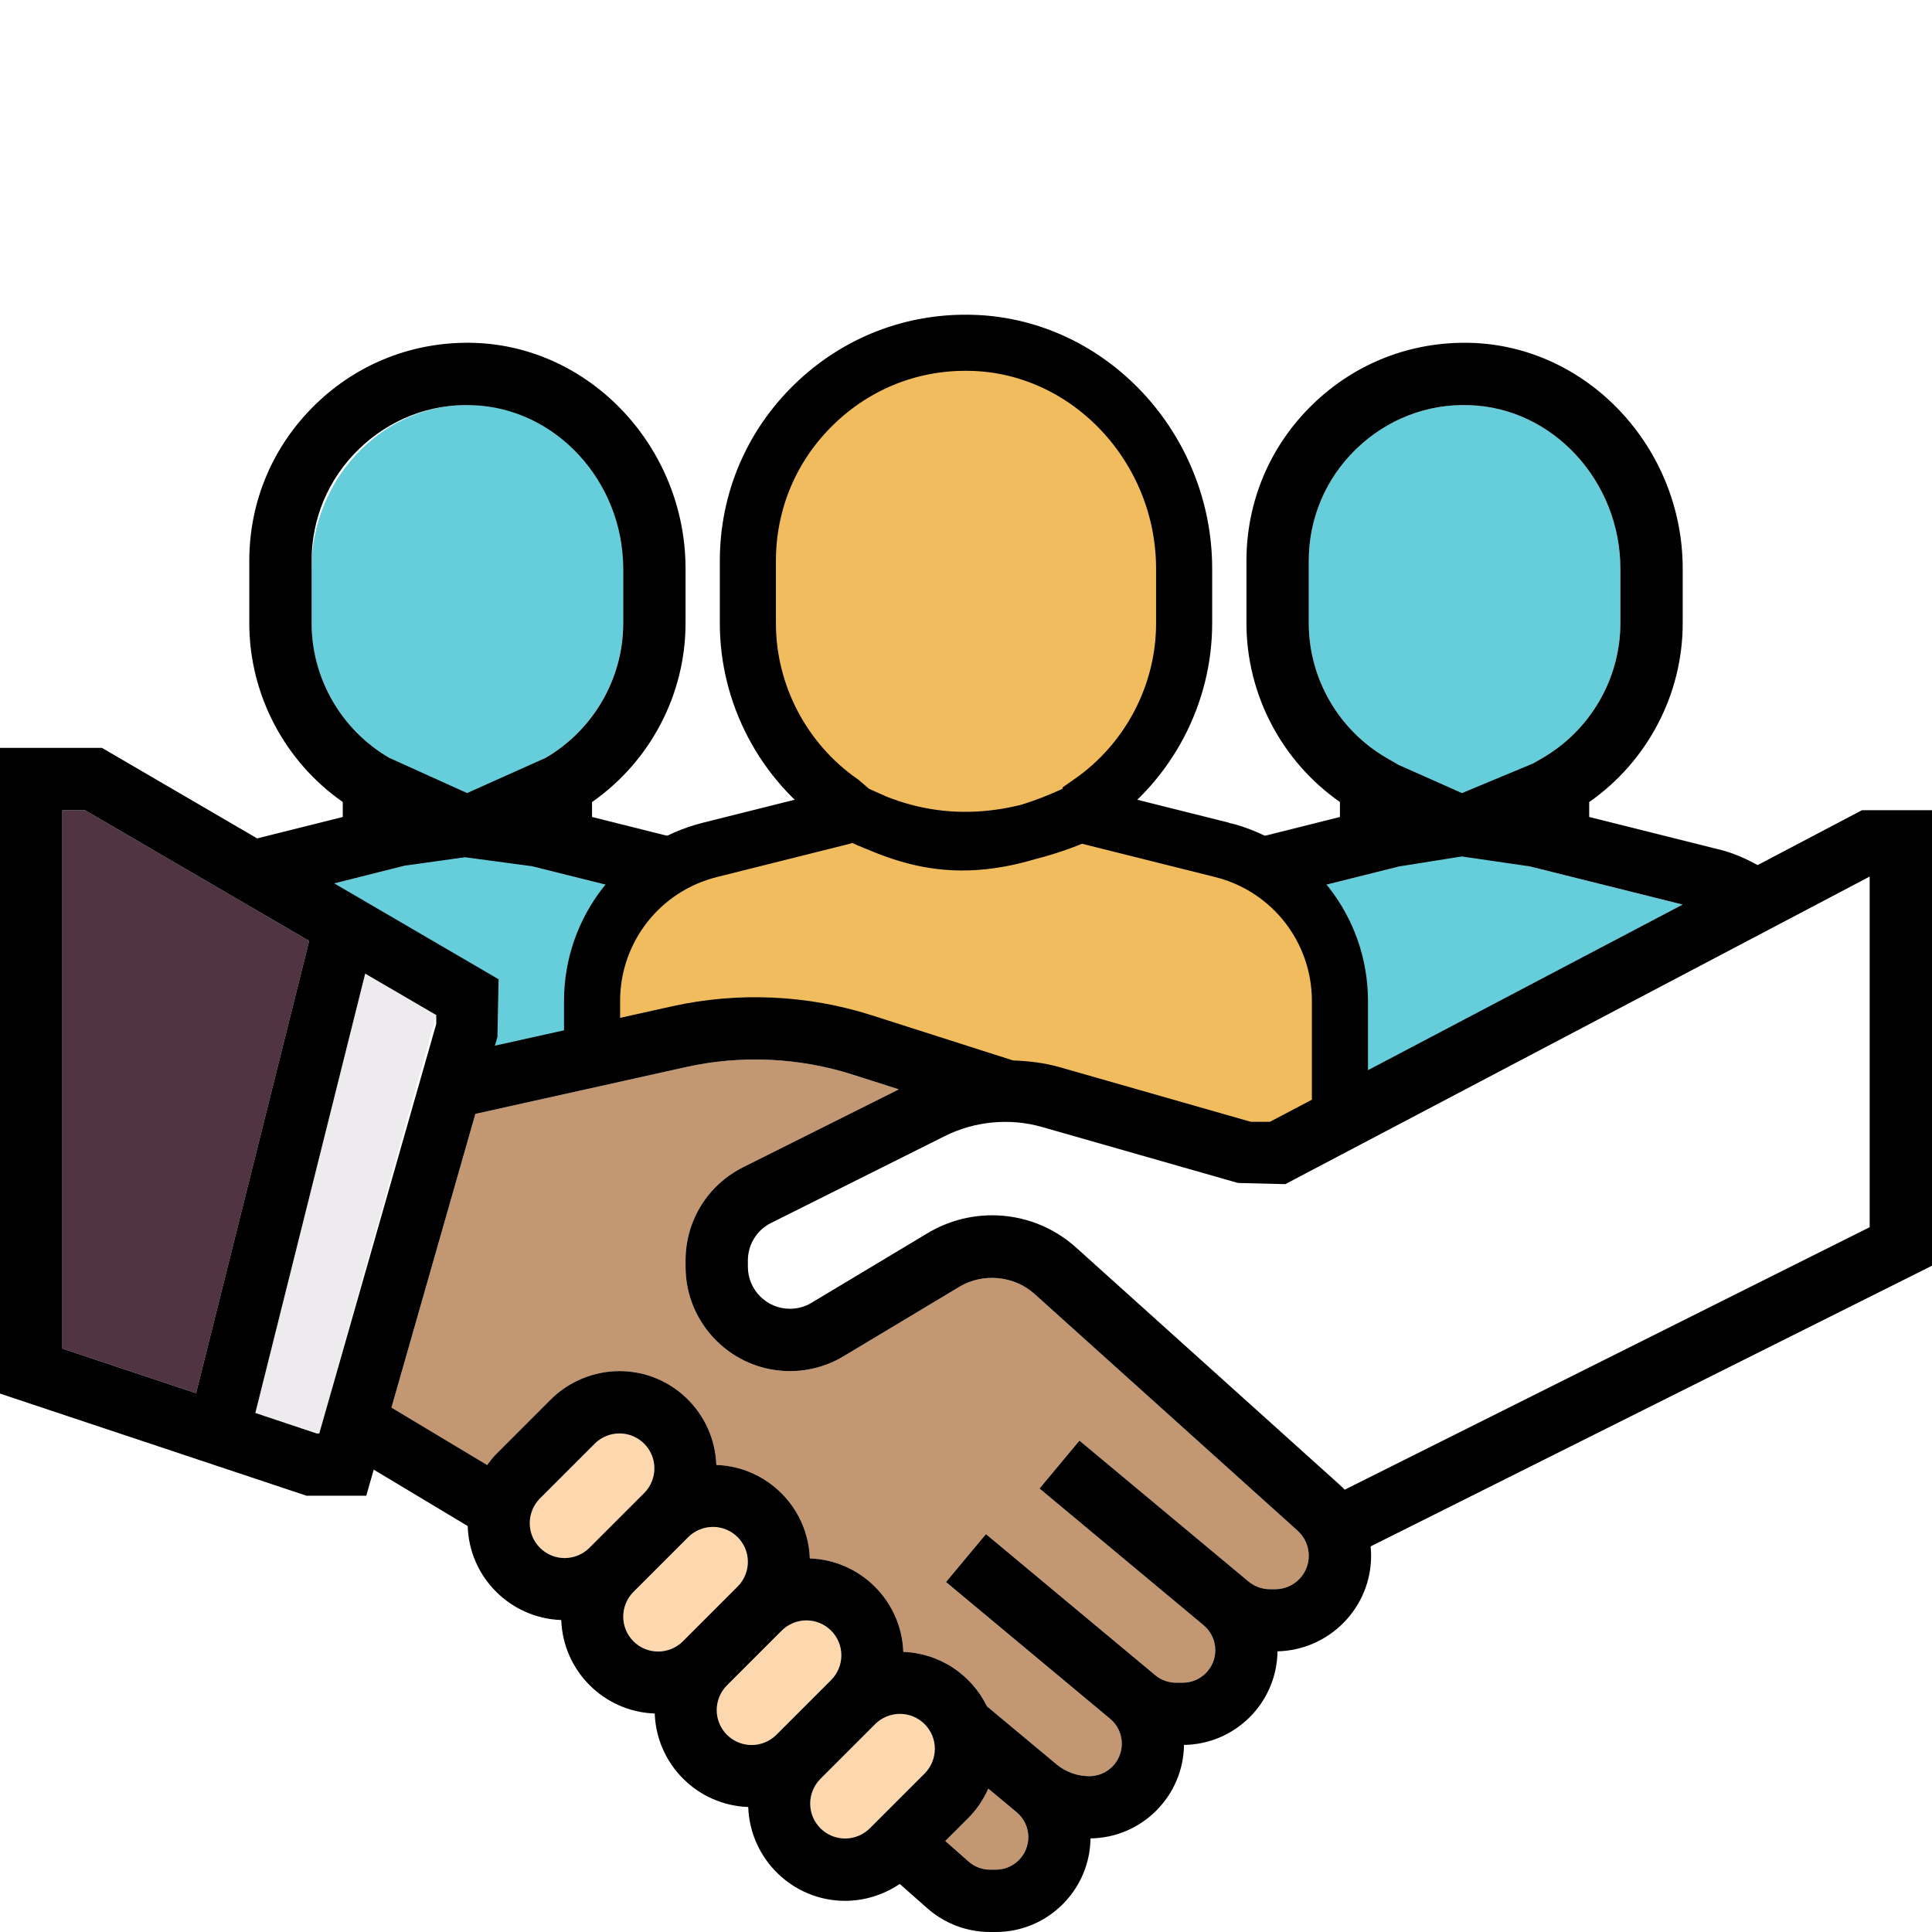
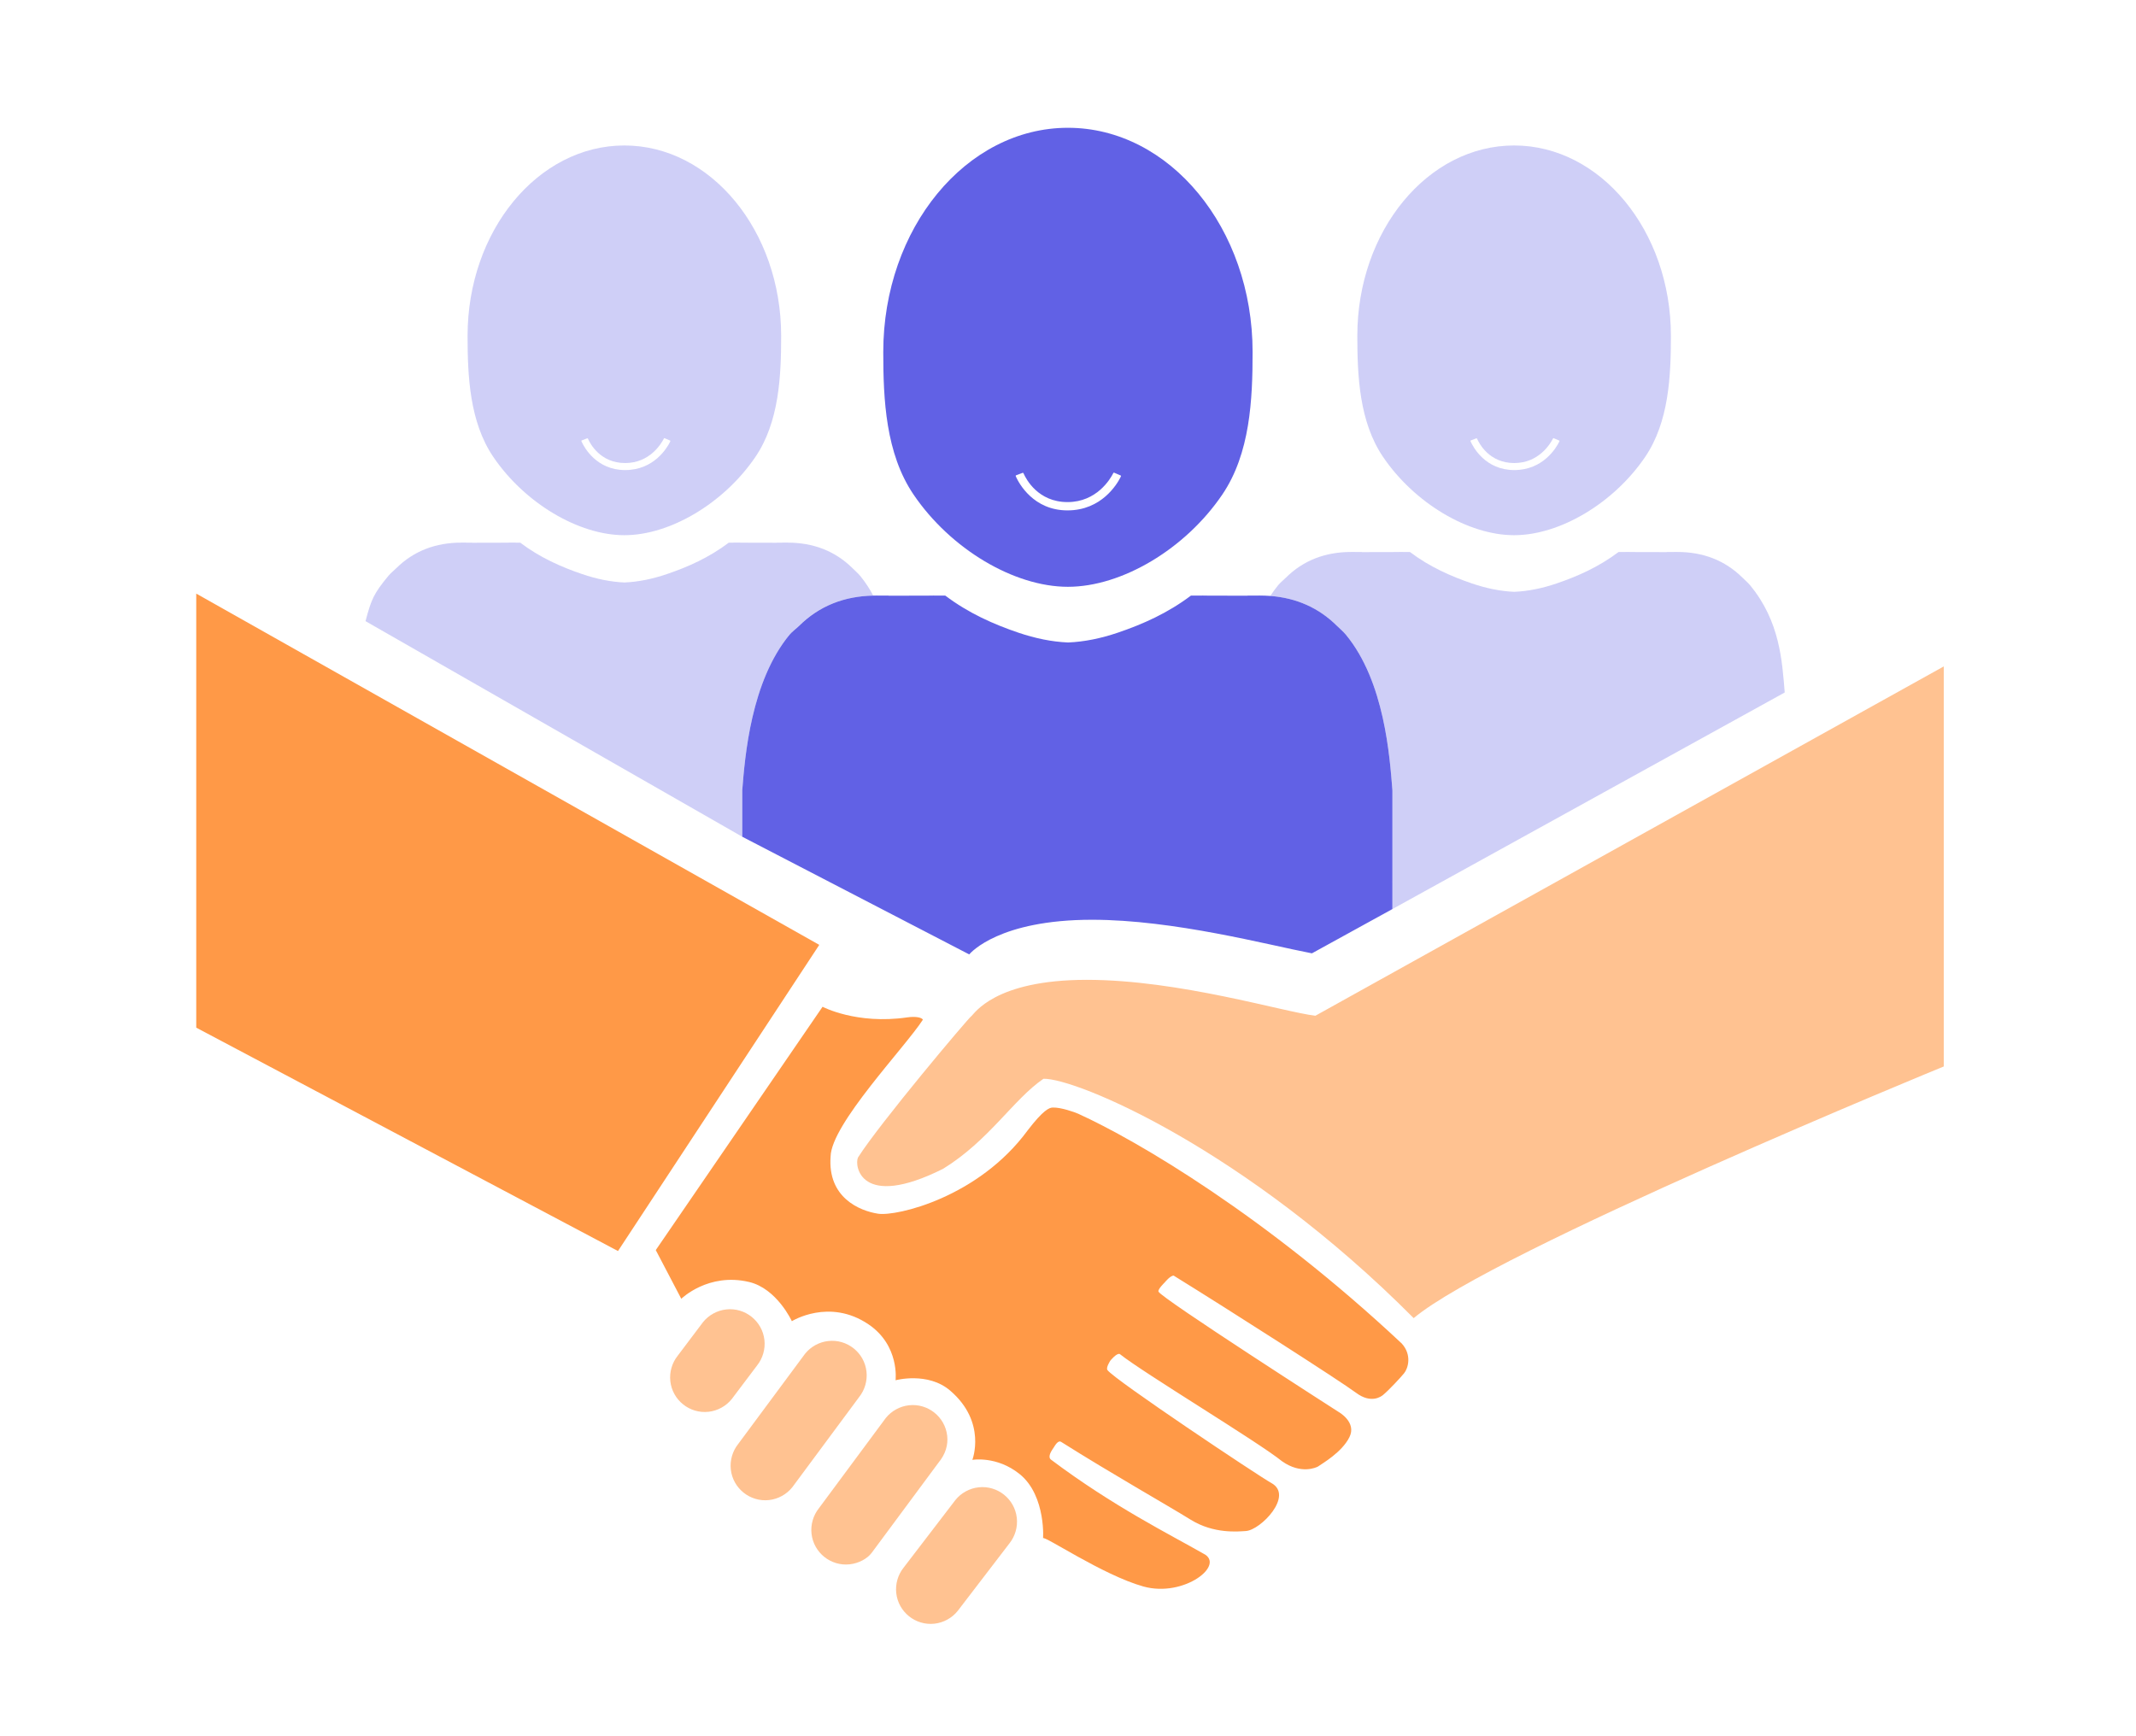
- <svg xmlns="http://www.w3.org/2000/svg" height="496pt" viewBox="0 0 496 496" width="496pt" id="svg2" version="1.1">
-   <defs id="defs12" />
-   <path id="path8-35" d="m 136,391.031 c 0,-2.359 0.953,-4.672 2.625,-6.344 l 14.062,-14.062 c 1.672,-1.672 3.984,-2.625 6.344,-2.625 4.945,0 8.969,4.023 8.969,8.969 0,2.359 -0.953,4.672 -2.625,6.344 L 151.312,397.375 C 149.641,399.047 147.328,400 144.969,400 140.023,400 136,395.976 136,391.031 Z m 24,24 c 0,-2.359 0.953,-4.672 2.625,-6.344 l 14.062,-14.062 c 1.672,-1.672 3.984,-2.625 6.344,-2.625 4.945,0 8.969,4.023 8.969,8.969 0,2.359 -0.953,4.672 -2.625,6.344 L 175.312,421.375 C 173.641,423.047 171.328,424 168.969,424 164.023,424 160,419.976 160,415.031 Z m 24,24 c 0,-2.359 0.953,-4.672 2.625,-6.344 l 14.062,-14.062 c 1.672,-1.672 3.984,-2.625 6.344,-2.625 4.945,0 8.969,4.023 8.969,8.969 0,2.359 -0.953,4.672 -2.625,6.344 L 199.312,445.375 C 197.641,447.047 195.328,448 192.969,448 188.023,448 184,443.976 184,439.031 Z M 216.969,472 C 212.023,472 208,467.976 208,463.031 c 0,-2.359 0.953,-4.672 2.625,-6.344 l 14.062,-14.062 c 1.672,-1.672 3.984,-2.625 6.344,-2.625 4.945,0 8.969,4.023 8.969,8.969 0,2.359 -0.953,4.672 -2.625,6.344 l -14.062,14.062 c -1.672,1.672 -3.984,2.625 -6.344,2.625 z m 14.934,-47.91 v 0" style="fill:#fdd7ad;fill-opacity:1;stroke-width:1" />
-   <path style="fill:#edebed;fill-opacity:1;stroke-width:1" d="M 93.754,249.953 70.377,234.3 112,260.594 81.969,368 65.551,362.754 Z" id="path8-6-3" />
-   <path id="path8-5" d="m 255.656,480 h -1.48 c -2.039,0 -3.992,-0.742 -5.512,-2.09 l -5.984,-5.277 6.008,-6.008 c 2.145,-2.145 3.809,-4.695 5.039,-7.434 L 261,465.246 c 1.902,1.586 3,3.922 3,6.41 0,4.602 -3.742,8.344 -8.344,8.344 z m 71.742,-72 h -1.383 c -2.008,0 -3.969,-0.711 -5.504,-2 l -43.383,-36.152 -10.25,12.297 42.129,35.102 C 310.902,418.832 312,421.168 312,423.656 312,428.258 308.258,432 303.656,432 h -1.746 c -1.941,0 -3.84,-0.688 -5.336,-1.938 l -43.453,-36.207 -10.25,12.297 L 285,441.258 c 1.902,1.574 3,3.91 3,6.398 0,4.602 -3.742,8.344 -8.344,8.344 -3.07,0 -6.062,-1.09 -8.418,-3.047 l -17.855,-14.883 c -3.934,-8.039 -12.016,-13.645 -21.48,-13.98 -0.461,-13.051 -10.949,-23.539 -24,-24 -0.461,-13.051 -10.949,-23.539 -24,-24 C 183.434,362.734 172.496,352 159.031,352 c -6.574,0 -13.008,2.664 -17.656,7.312 l -14.062,14.062 c -0.84,0.84 -1.535,1.793 -2.242,2.738 l -24.574,-14.746 21.543,-75.398 54.008,-12.008 c 14.168,-3.168 29.105,-2.48 42.922,1.941 l 11.785,3.77 -39.953,19.977 C 181.672,304.223 176,313.406 176,323.617 v 1.582 C 176,339.977 188.023,352 202.801,352 c 4.855,0 9.633,-1.32 13.785,-3.824 L 246.375,330.312 c 5.984,-3.586 14.016,-2.801 19.184,1.848 l 67.594,60.832 C 334.961,394.633 336,396.961 336,399.398 336,404.145 332.145,408 327.398,408 Z" style="fill:#c39772;fill-opacity:1;stroke-width:1" />
-   <path id="path8-7" d="m 480,315.055 -134.777,67.395 c -0.437,-0.465 -0.895,-0.906 -1.375,-1.336 L 276.266,320.281 C 270.344,314.938 262.687,312 254.711,312 c -5.832,0 -11.559,1.586 -16.574,4.594 l -29.801,17.871 C 206.664,335.473 204.754,336 202.801,336 c -5.961,0 -10.801,-4.84 -10.801,-10.801 v -1.582 c 0,-4.121 2.289,-7.816 5.969,-9.656 l 44.625,-22.312 c 7.637,-3.824 16.703,-4.68 24.934,-2.312 L 317.801,303.695 329.977,304 480,225.039 Z" style="mix-blend-mode:lighten;fill:#c68642;fill-opacity:1;stroke-width:1" />
-   <path id="path8-3" d="M 332.543,229.105 360,222.246 v -25.336 l -3.992,-2.309 C 343.664,187.465 336,174.199 336,160 v -16 c 0,-10.91 4.312,-21.113 12.152,-28.711 7.832,-7.594 18.223,-11.688 29.086,-11.266 C 398.609,104.664 416,123.504 416,146.016 V 160 c 0,14.199 -7.672,27.465 -20.023,34.617 l -4,2.312 0.031,25.316 39.969,9.984 -80.957,42.824" style="fill:#66cedb;fill-opacity:1;stroke-width:1" />
-   <path id="path8-6" d="m 16,208 h 5.832 l 57.535,33.559 -29.031,116.121 -34.336,-11.449 z" style="fill:#503441;fill-opacity:1;stroke-width:1" />
-   <path style="fill:#66cedb;fill-opacity:1;stroke-width:1" d="m 163.434,229.086 -27.457,-6.859 v -25.336 l 3.992,-2.309 c 12.344,-7.137 20.008,-20.402 20.008,-34.602 v -16 c 0,-10.91 -4.313,-21.113 -12.152,-28.711 -7.832,-7.594 -18.223,-11.688 -29.086,-11.266 -21.371,0.641 -38.762,19.48 -38.762,41.992 v 13.984 c 0,14.199 7.672,27.465 20.023,34.617 L 104,196.91 103.969,222.227 64,232.211 l 77.125,44.217" id="path8-3-6" />
-   <path d="m 313.695,218.176 -33.703,-8.434 v -3.832 C 294.902,195.504 304,178.312 304,160 v -13.984 c 0,-31.078 -24.352,-57.086 -54.281,-57.992 -15.336,-0.488 -29.75,5.145 -40.711,15.785 C 198.039,114.449 192,128.719 192,144 v 16 c 0,18.312 9.09,35.496 24,45.902 l 3.167,2.708 c 14.642,6.753 29.68,13.476 58.855,-0.605 l 1.572,-0.016 c -20.588,9.57 -40.767,10.55 -60.427,0.621 L 216,209.742 182.305,218.176 C 164.465,222.633 152,238.594 152,256.984 v 14.129 l 22.32,-4.961 C 180.754,264.719 187.328,264 193.91,264 c 9.336,0 18.617,1.449 27.504,4.289 L 258.039,280 c 3.953,0 7.891,0.551 11.688,1.641 L 320,296 h 8 l 16,-8.426 v -30.59 c 0,-18.391 -12.465,-34.352 -30.305,-38.809 z" fill="#f0bc5e" id="path6" style="stroke:#000000;stroke-width:14.4;stroke-miterlimit:4;stroke-dasharray:none;stroke-opacity:1" />
-   <path d="m 496,208 h -17.977 l -26.793,14.098 c -3.016,-1.664 -6.152,-3.074 -9.535,-3.922 l -33.703,-8.434 v -3.832 C 422.902,195.504 432,178.312 432,160 v -13.984 c 0,-31.078 -24.352,-57.086 -54.281,-57.992 -15.312,-0.449 -29.75,5.145 -40.711,15.785 C 326.039,114.449 320,128.719 320,144 v 16 c 0,18.312 9.09,35.496 24,45.902 v 3.84 l -32,8.012 1.695,0.422 c 7.41,1.848 13.809,5.762 18.848,10.93 l 26.763,-6.686 15.966,-2.541 0.053,-16.263 -16.195,-7.208 -3.123,-1.806 C 343.664,187.465 336,174.199 336,160 v -16 c 0,-10.91 4.312,-21.113 12.152,-28.711 7.832,-7.594 18.223,-11.688 29.086,-11.266 C 398.609,104.664 416,123.504 416,146.016 V 160 c 0,14.199 -7.672,27.465 -20.023,34.617 l -2.447,1.414 -18.204,7.583 -0.053,16.263 17.375,2.527 39.329,9.825 L 326.023,288 h -4.902 L 271.938,273.945 c -3.867,-1.098 -7.859,-1.547 -11.867,-1.699 l -36.215,-11.574 c -16.504,-5.289 -34.367,-6.078 -51.262,-2.336 l -45.539,10.121 0.648,-2.266 L 128,251.406 85.809,226.793 l 18.16,-4.566 15.422,-2.149 0.524,-16.472 -19.906,-9.004 C 87.664,187.465 80,174.199 80,160 v -16 c 0,-10.91 4.312,-21.113 12.152,-28.711 7.832,-7.594 18.246,-11.688 29.086,-11.266 C 142.609,104.664 160,123.504 160,146.016 V 160 c 0,14.199 -7.672,27.465 -20.023,34.617 l -20.063,8.989 -0.524,16.472 17.131,2.296 26.936,6.731 c 5.047,-5.168 11.438,-9.082 18.848,-10.93 L 184,217.754 151.992,209.742 v -3.832 C 166.902,195.504 176,178.312 176,160 V 146.016 C 176,114.938 151.648,88.93 121.719,88.023 106.398,87.574 91.969,93.168 81.008,103.809 70.039,114.449 64,128.719 64,144 v 16 c 0,18.312 9.09,35.496 24,45.902 v 3.84 L 66.016,215.238 26.168,192 H 0 V 357.77 L 78.703,384 H 94.031 l 1.914,-6.703 24.125,14.48 c 0.395,13.117 10.914,23.672 24.02,24.133 0.461,13.051 10.949,23.539 24,24 0.461,13.051 10.949,23.539 24,24 C 192.566,477.266 203.504,488 216.969,488 c 5,0 9.902,-1.559 14.023,-4.336 l 7.086,6.258 C 242.52,493.832 248.238,496 254.176,496 h 1.48 c 13.312,0 24.145,-10.762 24.312,-24.031 13.168,-0.168 23.832,-10.832 24,-24 13.176,-0.168 23.848,-10.848 24,-24.023 C 341.266,423.633 352,412.77 352,399.398 352,398.594 351.961,397.801 351.879,397 L 496,324.945 Z m -480,0 h 5.832 L 79.367,241.559 50.336,357.68 16,346.23 Z M 81.297,368 65.551,362.754 93.754,249.953 112,260.594 v 2.285 L 81.969,368 Z M 136,391.031 c 0,-2.359 0.953,-4.672 2.625,-6.344 l 14.062,-14.062 c 1.672,-1.672 3.984,-2.625 6.344,-2.625 4.945,0 8.969,4.023 8.969,8.969 0,2.359 -0.953,4.672 -2.625,6.344 L 151.312,397.375 C 149.641,399.047 147.328,400 144.969,400 140.023,400 136,395.977 136,391.031 Z m 24,24 c 0,-2.359 0.953,-4.672 2.625,-6.344 l 14.062,-14.062 c 1.672,-1.672 3.984,-2.625 6.344,-2.625 4.945,0 8.969,4.023 8.969,8.969 0,2.359 -0.953,4.672 -2.625,6.344 L 175.312,421.375 C 173.641,423.047 171.328,424 168.969,424 164.023,424 160,419.977 160,415.031 Z m 24,24 c 0,-2.359 0.953,-4.672 2.625,-6.344 l 14.062,-14.062 c 1.672,-1.672 3.984,-2.625 6.344,-2.625 4.945,0 8.969,4.023 8.969,8.969 0,2.359 -0.953,4.672 -2.625,6.344 L 199.312,445.375 C 197.641,447.047 195.328,448 192.969,448 188.023,448 184,443.977 184,439.031 Z M 216.969,472 C 212.023,472 208,467.977 208,463.031 c 0,-2.359 0.953,-4.672 2.625,-6.344 l 14.062,-14.062 c 1.672,-1.672 3.984,-2.625 6.344,-2.625 4.945,0 8.969,4.023 8.969,8.969 0,2.359 -0.953,4.672 -2.625,6.344 l -14.062,14.062 c -1.672,1.672 -3.984,2.625 -6.344,2.625 z m 38.688,8 h -1.48 c -2.039,0 -3.992,-0.742 -5.512,-2.09 l -5.984,-5.277 6.008,-6.008 c 2.145,-2.145 3.809,-4.695 5.039,-7.434 L 261,465.246 c 1.902,1.586 3,3.922 3,6.41 0,4.602 -3.742,8.344 -8.344,8.344 z m 71.742,-72 h -1.383 c -2.008,0 -3.969,-0.711 -5.504,-2 l -43.383,-36.152 -10.25,12.297 42.129,35.102 C 310.902,418.832 312,421.168 312,423.656 312,428.258 308.258,432 303.656,432 h -1.746 c -1.941,0 -3.84,-0.688 -5.336,-1.938 l -43.453,-36.207 -10.25,12.297 L 285,441.258 c 1.902,1.574 3,3.91 3,6.398 0,4.602 -3.742,8.344 -8.344,8.344 -3.07,0 -6.062,-1.09 -8.418,-3.047 l -17.855,-14.883 c -3.934,-8.039 -12.016,-13.645 -21.48,-13.98 -0.461,-13.051 -10.949,-23.539 -24,-24 -0.461,-13.051 -10.949,-23.539 -24,-24 C 183.434,362.734 172.496,352 159.031,352 c -6.574,0 -13.008,2.664 -17.656,7.312 l -14.062,14.062 c -0.84,0.84 -1.535,1.793 -2.242,2.738 l -24.574,-14.746 21.543,-75.398 54.008,-12.008 c 14.168,-3.168 29.105,-2.48 42.922,1.941 l 11.785,3.77 -39.953,19.977 C 181.672,304.223 176,313.406 176,323.617 v 1.582 C 176,339.977 188.023,352 202.801,352 c 4.855,0 9.633,-1.32 13.785,-3.824 L 246.375,330.312 c 5.984,-3.586 14.016,-2.801 19.184,1.848 l 67.594,60.832 C 334.961,394.633 336,396.961 336,399.398 336,404.145 332.145,408 327.398,408 Z M 480,315.055 345.223,382.449 c -0.438,-0.465 -0.895,-0.906 -1.375,-1.336 L 276.266,320.281 C 270.344,314.938 262.688,312 254.711,312 c -5.832,0 -11.559,1.586 -16.574,4.594 l -29.801,17.871 C 206.664,335.473 204.754,336 202.801,336 196.84,336 192,331.16 192,325.199 v -1.582 c 0,-4.121 2.289,-7.816 5.969,-9.656 l 44.625,-22.312 c 7.637,-3.824 16.703,-4.68 24.934,-2.312 L 317.801,303.695 329.977,304 480,225.039 Z" id="path8" />
+ <svg xmlns="http://www.w3.org/2000/svg" version="1.1" id="Calque_11" x="0px" y="0px" width="1600px" height="1300px" viewBox="0 0 1600 1300" enable-background="new 0 0 1600 1300" xml:space="preserve">
+   <path fill="#22B573" stroke="#000000" stroke-miterlimit="10" d="M865.438,1151.789" />
+   <path fill="#22B573" stroke="#000000" stroke-miterlimit="10" d="M1066.196,864.961" />
+   <path fill="#FFC291" d="M1456,499.231c0,0-441.099,245.232-470.684,261.685c-24.064-2.831-101.936-26.9-171.307-26.9  c-69.374,0-84.139,25.599-86.363,27.146c-2.525,1.759-68.777,80.436-84.948,105.937c-2.83,5.664,1.417,39.642,63.711,8.494  c34.49-21.216,52.551-51.927,75.203-67.46c24.374-0.604,151.322,52.595,277.325,179.309C1118.998,936.999,1456,798.921,1456,798.921  V499.231z" />
+   <path fill="#FFC291" d="M543.952,980.936c-6.784,0.753-13.122,4.235-17.391,9.576l-18.926,25.105  c-4.271,5.345-6.27,12.287-5.513,19.08c1.584,14.211,14.438,24.487,28.652,22.904c6.782-0.754,13.124-4.237,17.394-9.583  l18.927-25.107c4.266-5.339,6.266-12.293,5.511-19.074C571.02,989.625,558.167,979.347,543.952,980.936z" />
+   <path fill="#FFC291" d="M620.402,1004.59c-6.782,0.751-13.121,4.233-17.388,9.574l-50.074,67.578  c-4.271,5.348-6.269,12.289-5.514,19.081c1.586,14.21,14.439,24.487,28.653,22.904c6.782-0.755,13.124-4.236,17.393-9.582  l50.075-67.581c4.264-5.341,6.264-12.294,5.51-19.074C647.472,1013.277,634.619,1002.998,620.402,1004.59z" />
+   <path fill="#FFC291" d="M680.866,1052.725c-6.783,0.754-13.122,4.233-17.391,9.576l-50.074,67.578  c-4.27,5.346-6.27,12.29-5.514,19.08c1.587,14.21,14.439,24.487,28.653,22.902c6.781-0.753,13.123-4.234,16.395-8.58l50.073-67.582  c5.266-6.34,7.266-13.292,6.511-20.072C707.935,1061.414,695.081,1051.136,680.866,1052.725z" />
+   <path fill="#FFC291" d="M733.002,1114.188c-6.783,0.752-13.123,4.235-17.39,9.575l-38.75,50.59  c-4.27,5.347-6.268,12.289-5.512,19.078c1.586,14.213,14.438,24.491,28.653,22.906c6.782-0.756,13.124-4.235,17.394-9.582  l38.747-50.591c4.267-5.339,6.266-12.294,5.512-19.076C760.071,1122.875,747.219,1112.599,733.002,1114.188z" />
+   <path fill="#FF9947" d="M616.155,754.19c0,0,25.387,13.478,63.356,7.965c6.664-0.968,11.02,0.165,11.798,1.712  c-13.438,20.82-68.643,78.133-69.137,102.523c-2.31,30.728,21.678,40.705,35.571,42.828c13.893,2.123,75.276-12.225,112.087-62.486  c11.6-15.137,16.248-17.108,18.834-17.039c5.898-0.239,16.41,3.46,19.002,4.64c44.667,20.333,140.842,77.009,242.307,172.093  c7.837,8.612,4.763,18.671,1.776,22.324c-2.82,3.45-11.391,12.645-15.75,16.25c-1.322,1.094-8.916,6.856-20.243-1.637  c-11.325-8.494-94.973-62.06-136.622-87.779c-2.595,0-6.698,5.138-6.698,5.138s-5.453,5.247-4.629,6.896  c2.124,4.955,134.854,90.078,134.854,90.078s13.804,7.611,8.14,18.938c-5.662,11.326-20.093,19.555-23.635,22.032  c-1.22,0.662-12.666,6-26.833-4c-17.958-14.54-103.852-66.168-121.548-80.327c-2.286-1.006-7.078,4.955-7.078,4.955  s-3.541,5.372-2.126,7.08c4.955,7.078,113.145,79.308,122.747,84.587c17.063,9.384-8.079,35.288-19.072,35.961  c-5.696,0.349-23.895,2.321-41.257-8.423c-18.269-11.305-59.75-34.75-97.103-58.327c-2.398-1.506-4.633,2.75-5.607,4.206  c-1.281,1.914-4.791,6.622-2.179,8.953c46.542,35.038,90.078,56.631,114.146,70.435c17.343,8.317-14.335,33.21-44.774,24.714  c-30.438-8.496-75.212-38.935-75.212-36.103s2.877-31.734-17.52-48.137c-17.166-13.804-35.395-10.617-35.395-10.617  s10.954-28.249-16.605-51.874c-16.723-14.334-40.912-7.767-40.912-7.767s3.208-26.049-20.351-41.943  c-29.376-19.819-57.339-2.299-57.339-2.299S582,965.318,561.118,960.363c-30.613-7.264-50.792,12.593-50.792,12.593l-19.111-36.483  L616.155,754.19z" />
+   <g>
+     <g>
+       <polygon fill="#FF9947" points="613.685,707.825 147,444.686 147,769.844 462.91,937.181   " />
+     </g>
+   </g>
+   <g>
+     <path fill="#CFCFF7" d="M1008.09,475.404c29.047,35.03,32.91,91.421,34.91,116.609v7v61.924v0.059v20.002l293.865-162.234   c-1.951-23.447-3.53-53.305-26.013-80.42c-1.623-1.958-3.843-3.833-5.649-5.621c-13.16-13.013-29.57-19.272-49.035-19.225   c-1.254,0.002-6.31,0.02-7.69,0.02c-0.038,0.029-0.062,0.056-0.1,0.084l-25.324-0.06c-0.97-0.03-1.938-0.048-2.922-0.045   c-1.254,0.002-6.341,0.02-7.721,0.02c-14.817,11.188-30.663,18.201-46.423,23.562c-10.705,3.641-21.379,5.846-31.706,6.266   c-10.327-0.42-20.999-2.625-31.706-6.266c-15.76-5.361-31.604-12.374-46.423-23.562c-1.381,0-6.469-0.018-7.725-0.02   c-0.982-0.003-1.957,0.015-2.926,0.045l-25.331,0.06c-0.039-0.029-0.076-0.056-0.115-0.084c-1.381,0-6.469-0.018-7.724-0.02   c-19.466-0.048-35.937,6.212-49.098,19.225c-1.806,1.788-4.155,3.662-5.778,5.621c-2.13,2.568-4.085,5.284-5.909,8.094   c19.493,1.492,36.178,8.816,49.862,22.348C1003.537,470.891,1006.178,473.098,1008.09,475.404z" />
+     <path fill="#CFCFF7" d="M591.49,475.404c1.911-2.307,4.842-4.514,6.971-6.619c14.993-14.827,33.729-22.187,55.684-22.603   c-2.846-5.266-6.083-10.267-9.874-14.839c-1.623-1.958-3.793-3.833-5.601-5.621c-13.159-13.013-29.543-19.272-49.008-19.225   c-1.254,0.002-6.297,0.02-7.679,0.02c-0.038,0.029-0.054,0.056-0.092,0.084l-25.321-0.06c-0.968-0.03-1.937-0.048-2.919-0.045   c-1.254,0.002-6.34,0.02-7.721,0.02c-14.817,11.188-30.663,18.201-46.422,23.562c-10.705,3.641-21.378,5.846-31.706,6.266   c-10.327-0.42-21-2.625-31.706-6.266c-15.76-5.361-31.605-12.374-46.423-23.562c-1.38,0-6.469-0.018-7.724-0.02   c-0.983-0.003-1.957,0.015-2.926,0.045l-25.332,0.06c-0.039-0.029-0.077-0.056-0.115-0.084c-1.381,0-6.469-0.018-7.724-0.02   c-19.465-0.048-35.937,6.212-49.098,19.225c-1.806,1.788-4.156,3.662-5.779,5.621c-10.9,13.146-12.881,17.603-17.176,33.98   L556,626.825v-34.811C558,566.825,562.445,510.435,591.49,475.404z" />
+     <path fill="#6161E5" d="M1008.09,475.404c-1.912-2.307-4.553-4.514-6.68-6.619c-13.685-13.532-30.369-20.856-49.862-22.348   c-1.324-0.101-2.661-0.177-4.011-0.225c-1.286-0.045-2.597-0.073-3.906-0.07c-1.477,0.002-7.43,0.023-9.058,0.023   c-0.044,0.034-0.07,0.066-0.114,0.1l-29.826-0.07c-1.142-0.036-2.283-0.056-3.441-0.053c-1.478,0.002-7.468,0.023-9.094,0.023   c-17.452,13.177-36.115,21.436-54.676,27.75c-12.608,4.289-25.18,6.885-37.343,7.38c-12.162-0.496-24.733-3.092-37.342-7.38   c-18.563-6.314-37.225-14.574-54.676-27.75c-1.626,0-7.62-0.021-9.097-0.023c-1.158-0.003-2.306,0.018-3.446,0.053l-29.835,0.07   c-0.045-0.034-0.09-0.066-0.134-0.1c-1.627,0-7.62-0.021-9.098-0.023c-0.749-0.002-1.482,0.025-2.224,0.04   c-21.955,0.416-40.609,7.776-55.602,22.603c-2.128,2.105-5.224,4.313-7.135,6.619C562.445,510.435,558,566.825,556,592.014v34.811   l169.998,88.144c1.306-1.46,22.638-25.953,92.012-25.953c61.414,0,131.751,18.861,164.696,25.153L1043,680.998v-20.002   l-0.242,0.053l0.242-0.111v-61.924v-7C1041,566.825,1037.137,510.435,1008.09,475.404z" />
+   </g>
+   <path fill="#FF0000" d="M947.506,453.212" />
+   <path fill="#6161E5" d="M799.945,95.729c-76.271,0-138.322,75.346-138.322,167.958c0,35.501,1.755,75.962,22.708,106.836  c27.598,40.661,75.139,69.063,115.614,69.063c40.476,0,88.017-28.398,115.616-69.063c20.954-30.875,22.711-71.335,22.711-106.836  C938.272,171.074,876.22,95.729,799.945,95.729z M839.336,357.508c-2.534,5.043-14.106,24.84-39.713,24.84  c-25.488,0-36.298-20.207-38.525-25.063c-0.292-0.637-0.276-0.775-0.276-0.938c0.001-0.178,0.511-0.359,0.511-0.359l4.626-1.746  c0,0,0.384-0.098,0.477-0.029c0.076,0.057,0.181,0.203,0.374,0.637c1.79,4.023,10.755,21.273,32.814,21.273  c21.846,0,32.001-17.236,34.106-21.338c0.273-0.531,0.409-0.662,0.43-0.682c0.133-0.146,0.566,0.063,0.566,0.063l4.63,1.996  c0,0,0.399,0.154,0.396,0.324C839.747,356.611,839.644,356.893,839.336,357.508z" />
+   <path fill="#CFCFF7" d="M1134.168,108.977c-64.758,0-117.443,63.972-117.443,142.605c0,30.143,1.489,64.496,19.28,90.71  c23.433,34.524,63.798,58.638,98.163,58.638c34.366,0,74.731-24.111,98.164-58.638c17.792-26.214,19.284-60.567,19.284-90.71  C1251.616,172.949,1198.93,108.977,1134.168,108.977z M1167.853,331.141c-2.144,4.264-11.927,21.001-33.577,21.001  c-21.55,0-30.688-17.084-32.572-21.19c-0.247-0.538-0.232-0.655-0.232-0.792c0-0.15,0.431-0.303,0.431-0.303l3.912-1.477  c0,0,0.324-0.083,0.402-0.025c0.063,0.048,0.152,0.172,0.317,0.538c1.513,3.402,9.092,17.986,27.742,17.986  c18.471,0,27.057-14.573,28.836-18.04c0.231-0.45,0.347-0.56,0.363-0.577c0.113-0.123,0.479,0.053,0.479,0.053l3.915,1.688  c0,0,0.337,0.13,0.334,0.273C1168.2,330.382,1168.112,330.62,1167.853,331.141z" />
+   <path fill="#CFCFF7" d="M467.689,108.977c-64.758,0-117.444,63.972-117.444,142.605c0,30.143,1.49,64.496,19.281,90.71  c23.432,34.524,63.797,58.638,98.164,58.638c34.365,0,74.73-24.111,98.163-58.638c17.792-26.214,19.284-60.567,19.284-90.71  C585.136,172.949,532.451,108.977,467.689,108.977z M501.853,331.141c-2.144,4.264-11.927,21.001-33.577,21.001  c-21.55,0-30.688-17.084-32.572-21.19c-0.247-0.538-0.232-0.655-0.232-0.792c0-0.15,0.431-0.303,0.431-0.303l3.912-1.477  c0,0,0.324-0.083,0.402-0.025c0.063,0.048,0.152,0.172,0.317,0.538c1.513,3.402,9.092,17.986,27.742,17.986  c18.471,0,27.057-14.573,28.836-18.04c0.231-0.45,0.347-0.56,0.363-0.577c0.113-0.123,0.479,0.053,0.479,0.053l3.915,1.688  c0,0,0.337,0.13,0.334,0.273C502.2,330.382,502.112,330.62,501.853,331.141z" />
</svg>
